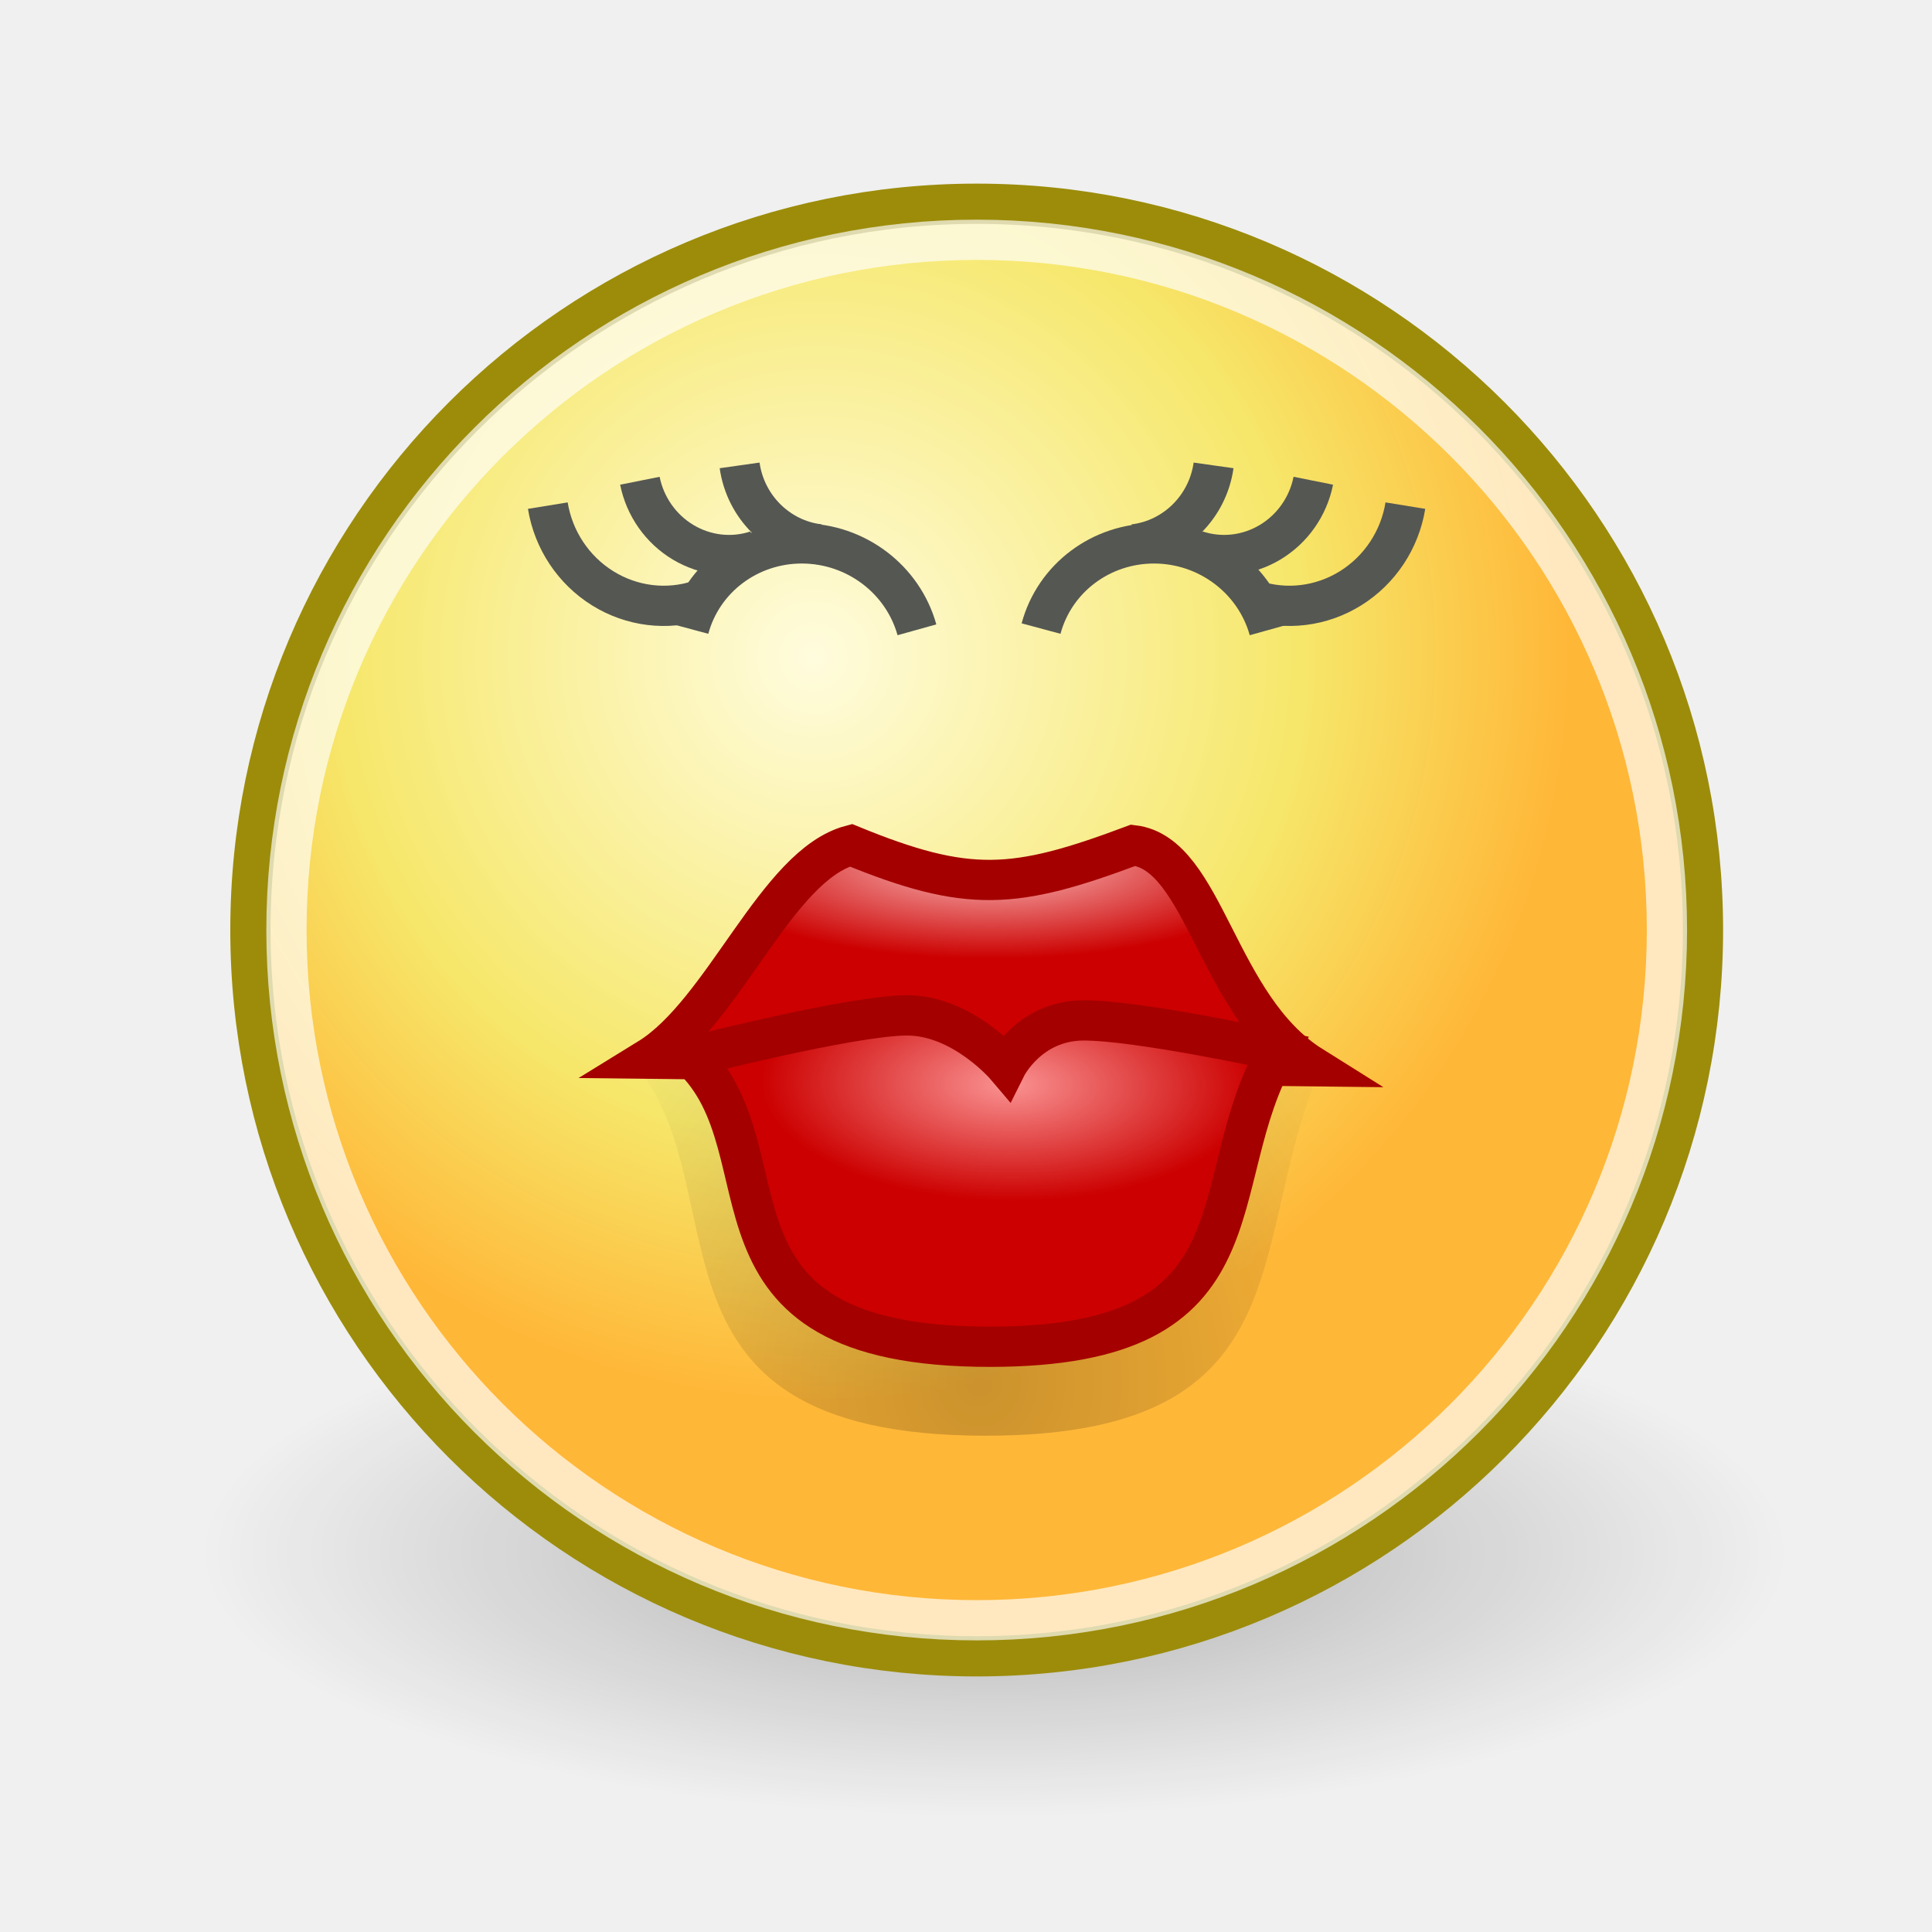
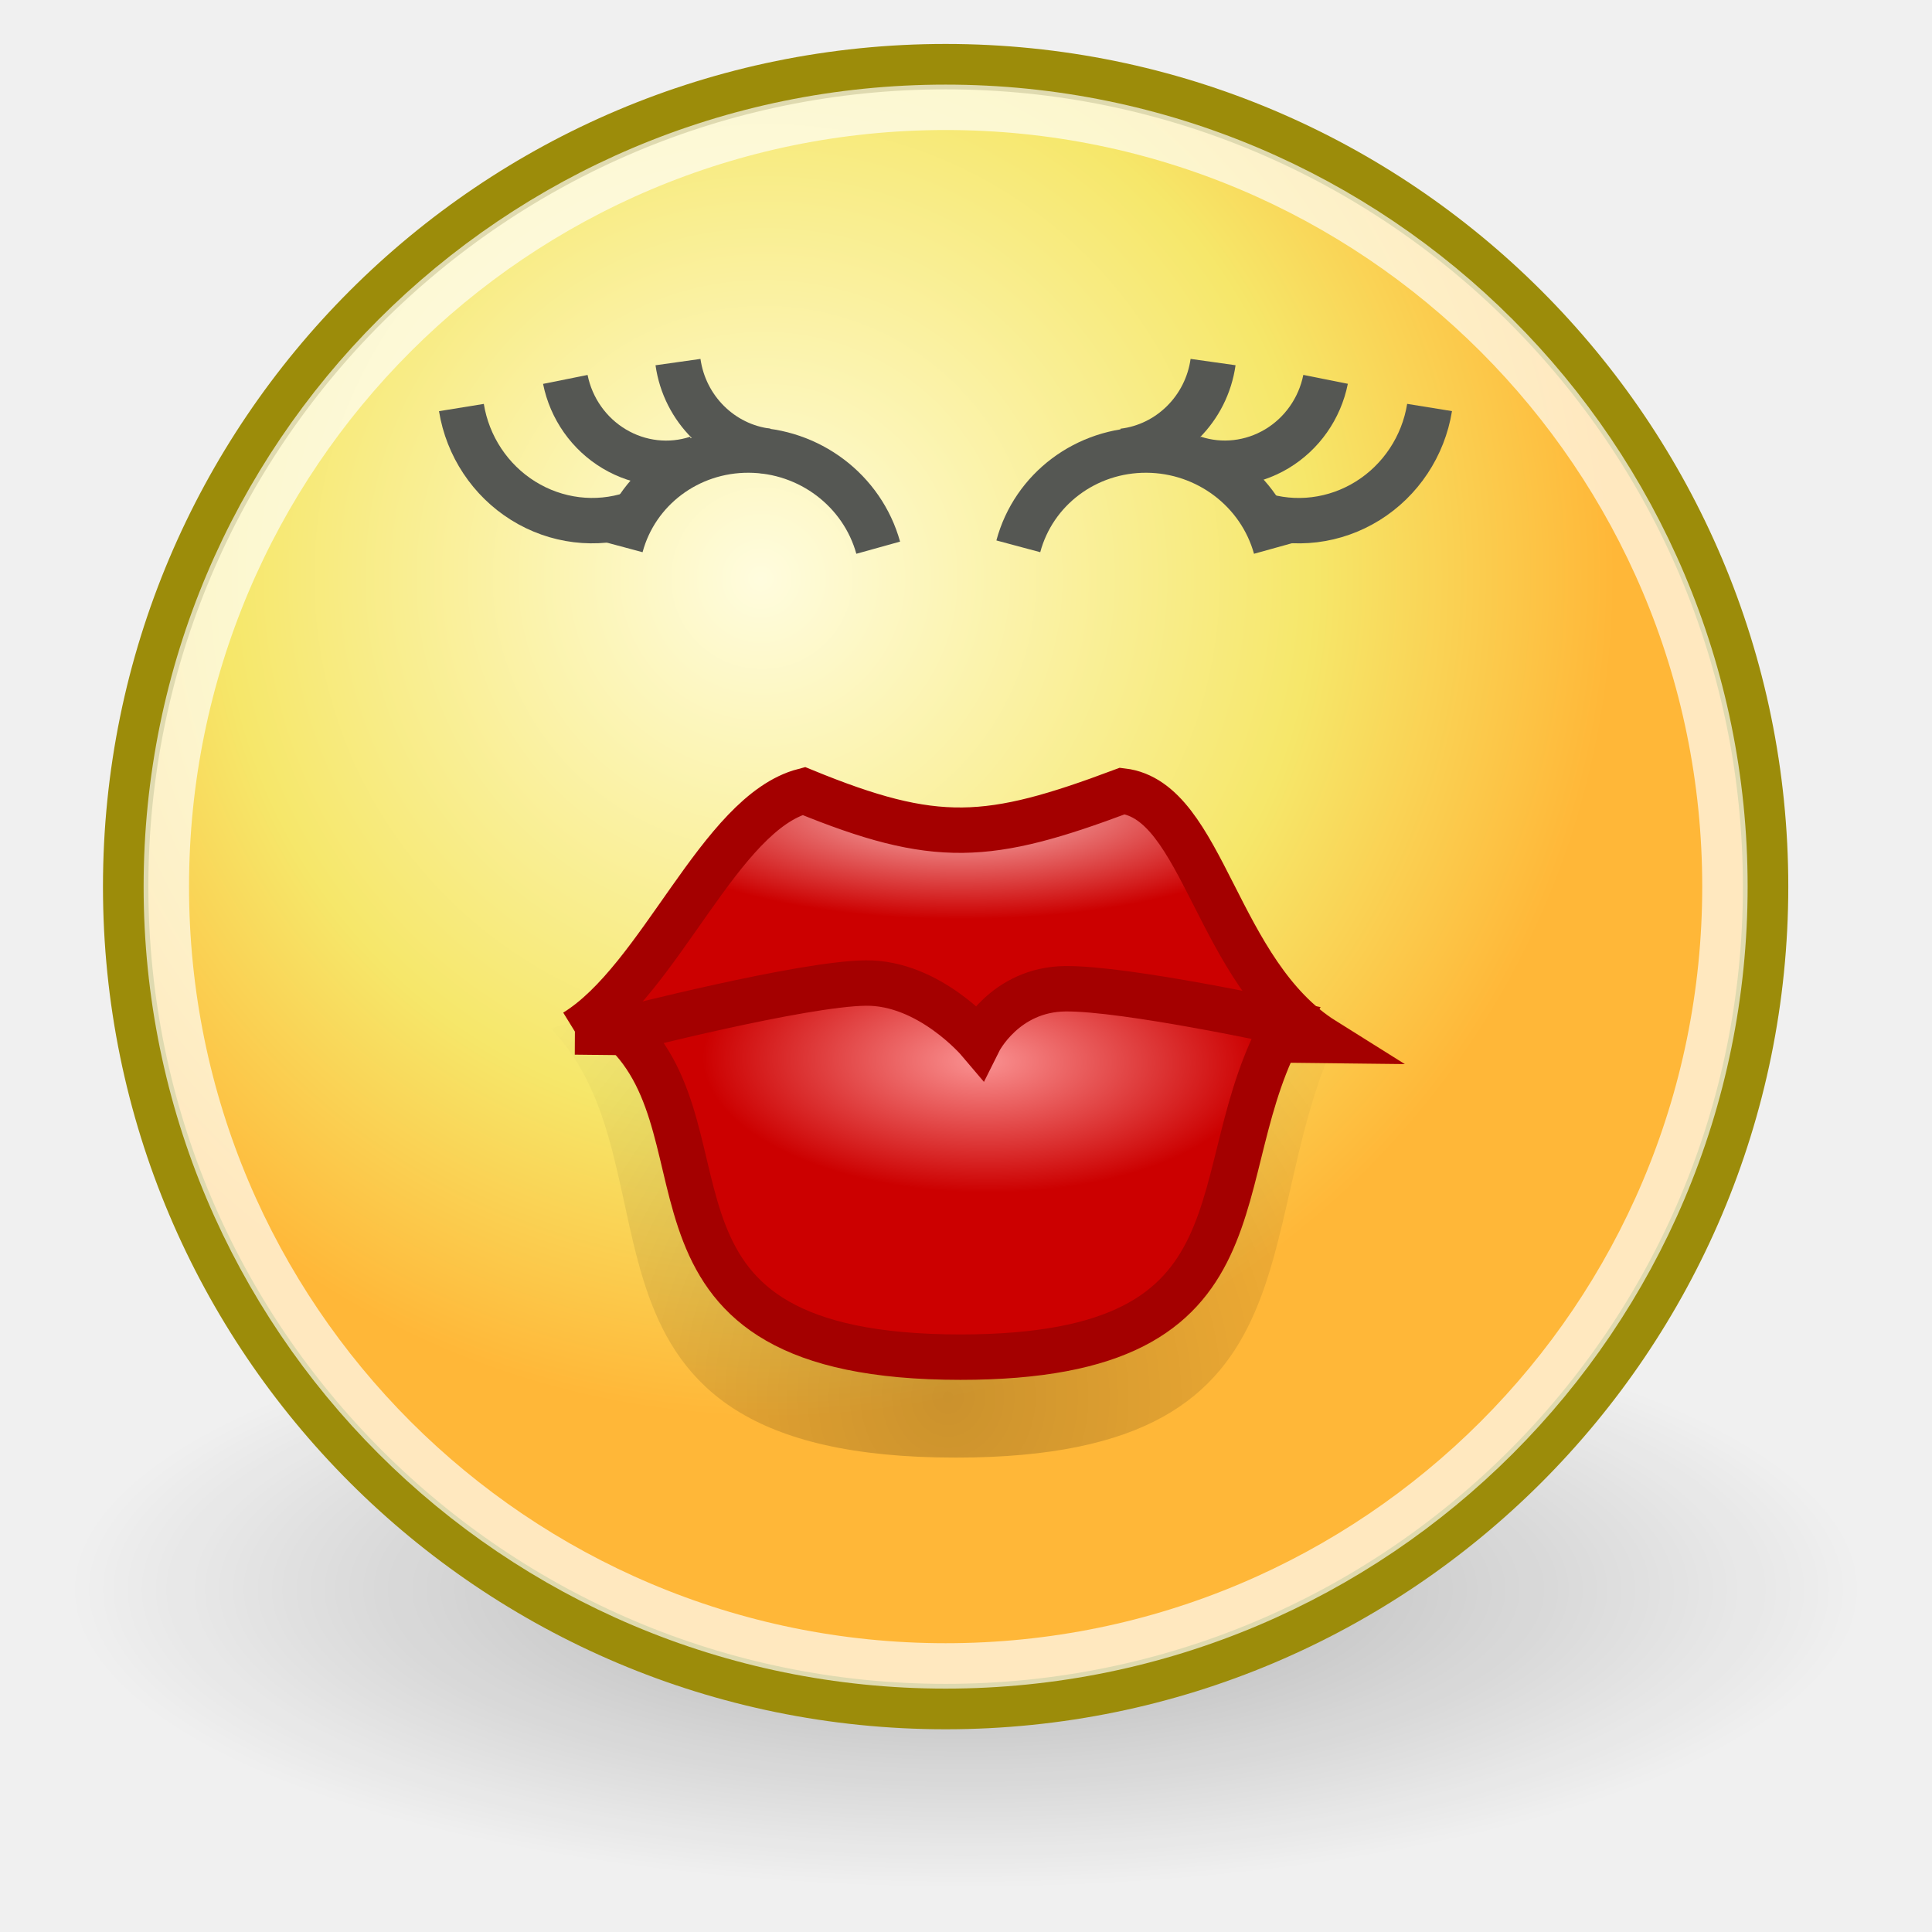
- <svg xmlns="http://www.w3.org/2000/svg" xmlns:xlink="http://www.w3.org/1999/xlink" width="48px" height="48px" id="svg4376">
+ <svg xmlns="http://www.w3.org/2000/svg" xmlns:xlink="http://www.w3.org/1999/xlink" width="22" height="22" id="svg4376" version="1.1">
  <defs id="defs3">
    <linearGradient id="linearGradient3287">
      <stop id="stop3289" offset="0" style="stop-color:#fa9292;stop-opacity:1" />
      <stop id="stop3291" offset="1" style="stop-color:#cc0000" />
    </linearGradient>
    <linearGradient id="linearGradient3076">
      <stop style="stop-color:#000000;stop-opacity:1;" offset="0" id="stop3078" />
      <stop style="stop-color:#000000;stop-opacity:0;" offset="1" id="stop3080" />
    </linearGradient>
    <linearGradient id="linearGradient2349">
      <stop style="stop-color:#ef2929" offset="0" id="stop2351" />
      <stop style="stop-color:#ef2929;stop-opacity:0;" offset="1" id="stop2353" />
    </linearGradient>
    <linearGradient id="linearGradient2319">
      <stop style="stop-color:#ffffff;stop-opacity:1" offset="0" id="stop2321" />
      <stop style="stop-color:#cc0000;stop-opacity:0;" offset="1" id="stop2323" />
    </linearGradient>
    <linearGradient id="linearGradient3110">
      <stop style="stop-color:#fcc2c2;stop-opacity:1" offset="0" id="stop3112" />
      <stop style="stop-color:#cc0000" offset="1" id="stop3114" />
    </linearGradient>
    <linearGradient id="linearGradient3290">
      <stop style="stop-color:#fffcde;stop-opacity:1;" offset="0" id="stop3292" />
      <stop id="stop3294" offset="0.645" style="stop-color:#f6e76a;stop-opacity:1;" />
      <stop style="stop-color:#ffb738;stop-opacity:1;" offset="1" id="stop3296" />
    </linearGradient>
    <linearGradient id="linearGradient4565">
      <stop style="stop-color:#000000;stop-opacity:1;" offset="0" id="stop4567" />
      <stop style="stop-color:#000000;stop-opacity:0;" offset="1" id="stop4569" />
    </linearGradient>
-     <radialGradient xlink:href="#linearGradient4565" id="radialGradient1360" gradientUnits="userSpaceOnUse" gradientTransform="matrix(1,0,0,0.333333,0,25.71429)" cx="24.714" cy="38.571" fx="24.714" fy="38.571" r="19.714" />
-     <radialGradient xlink:href="#linearGradient3290" id="radialGradient1362" gradientUnits="userSpaceOnUse" cx="29.288" cy="15.721" fx="29.158" fy="15.756" r="8.902" />
-     <radialGradient xlink:href="#linearGradient3287" id="radialGradient2303" gradientUnits="userSpaceOnUse" gradientTransform="matrix(5.377271e-3,-0.373242,0.791975,1.141123e-2,1.832141,36.92856)" cx="27.643" cy="29.134" fx="27.643" fy="29.134" r="7.75" />
-     <radialGradient xlink:href="#linearGradient3110" id="radialGradient3056" gradientUnits="userSpaceOnUse" gradientTransform="matrix(-5.343385e-7,-0.317037,0.972031,-4.735123e-7,0.99978,36.47238)" cx="47.651" cy="24.284" fx="47.651" fy="24.284" r="7.75" />
-     <radialGradient xlink:href="#linearGradient3076" id="radialGradient3082" cx="24.319" cy="36.862" fx="24.319" fy="36.862" r="8.75" gradientTransform="matrix(1.353561,5.943389e-8,-6.380732e-8,1.453164,-8.598368,-19.22848)" gradientUnits="userSpaceOnUse" />
+     <radialGradient xlink:href="#linearGradient4565" id="radialGradient1360" gradientUnits="userSpaceOnUse" gradientTransform="matrix(0.5174741,0,0,0.1724912,-1.789003,37.44622)" cx="24.714" cy="38.571" fx="24.714" fy="38.571" r="19.714" />
+     <radialGradient xlink:href="#linearGradient3290" id="radialGradient1362" gradientUnits="userSpaceOnUse" cx="29.288" cy="15.721" fx="29.158" fy="15.756" r="8.902" gradientTransform="matrix(1.077972,0,0,1.077972,-22.7711,15.60543)" />
+     <radialGradient xlink:href="#linearGradient3287" id="radialGradient2303" gradientUnits="userSpaceOnUse" gradientTransform="matrix(0.0027826,-0.1931431,0.4098266,0.00590502,-0.8409173,43.24931)" cx="27.643" cy="29.134" fx="27.643" fy="29.134" r="7.75" />
+     <radialGradient xlink:href="#linearGradient3110" id="radialGradient3056" gradientUnits="userSpaceOnUse" gradientTransform="matrix(-2.7650635e-7,-0.1640584,0.5030009,-2.4503036e-7,-1.271643,43.01325)" cx="47.651" cy="24.284" fx="47.651" fy="24.284" r="7.75" />
+     <radialGradient xlink:href="#linearGradient3076" id="radialGradient3082" cx="24.319" cy="36.862" fx="24.319" fy="36.862" r="8.75" gradientTransform="matrix(0.7004328,3.07555e-8,-3.3018637e-8,0.7519748,-6.238436,14.1895)" gradientUnits="userSpaceOnUse" />
  </defs>
-   <g id="layer1">
-     <path style="opacity:0.271;color:#000000;fill:url(#radialGradient1360);fill-opacity:1;fill-rule:evenodd;stroke:none;stroke-width:0.405;stroke-linecap:round;stroke-linejoin:round;marker:none;marker-start:none;marker-mid:none;marker-end:none;stroke-miterlimit:4;stroke-dasharray:none;stroke-dashoffset:0;stroke-opacity:1;visibility:visible;display:inline;overflow:visible" id="path4563" d="M 44.429 38.571 A 19.714 6.571 0 1 1  5,38.571 A 19.714 6.571 0 1 1  44.429 38.571 z" />
-     <path style="opacity:1;color:#000000;fill:url(#radialGradient1362);fill-opacity:1;fill-rule:evenodd;stroke:#9c8c0a;stroke-width:0.48;stroke-linecap:round;stroke-linejoin:round;marker:none;marker-start:none;marker-mid:none;marker-end:none;stroke-miterlimit:4;stroke-dasharray:none;stroke-dashoffset:0;stroke-opacity:1;visibility:visible;display:inline;overflow:visible" id="path4320" d="M 39.775 19.009 A 8.662 8.662 0 1 1  22.451,19.009 A 8.662 8.662 0 1 1  39.775 19.009 z" transform="matrix(2.083142,0,0,2.083142,-40.54715,-16.49224)" />
-     <path d="M 39.775 19.009 A 8.662 8.662 0 1 1  22.451,19.009 A 8.662 8.662 0 1 1  39.775 19.009 z" id="path4322" style="opacity:0.677;color:#000000;fill:none;fill-opacity:1;fill-rule:evenodd;stroke:#ffffff;stroke-width:0.505;stroke-linecap:round;stroke-linejoin:round;marker:none;marker-start:none;marker-mid:none;marker-end:none;stroke-miterlimit:4;stroke-dasharray:none;stroke-dashoffset:0;stroke-opacity:1;visibility:visible;display:inline;overflow:visible" transform="matrix(1.979782,0,0,1.979782,-37.33128,-14.52746)" />
-     <path style="fill:none;fill-opacity:1;stroke:#555753;stroke-width:1;stroke-linecap:butt;stroke-miterlimit:4;stroke-dasharray:none;stroke-dashoffset:0;stroke-opacity:1" id="path1364" d="M -0.875,1.875 A 2.938,2.875 0 0 1 -6.356,3.312" transform="matrix(-0.965926,-0.258819,0.258819,-0.965926,24.53442,17.20131)" />
-     <path transform="matrix(-0.965926,-0.258819,0.258819,-0.965926,15.78442,17.20131)" d="M -0.875,1.875 A 2.938,2.875 0 0 1 -6.356,3.312" id="path2094" style="fill:none;fill-opacity:1;stroke:#555753;stroke-width:1;stroke-linecap:butt;stroke-miterlimit:4;stroke-dasharray:none;stroke-dashoffset:0;stroke-opacity:1" />
-     <path id="path3066" d="M 15.57,26.222 C 15.57,26.222 20.308,24.893 21.988,24.874 C 23.668,24.854 22.29,26.144 24.508,26.119 C 26.664,26.094 25.654,25.057 27.255,25.038 C 28.857,25.02 33.069,26.02 33.069,26.02 C 30.78,30.353 32.884,35.67 24.489,35.67 C 15.331,35.67 18.591,29.307 15.57,26.222 z " style="fill:url(#radialGradient3082);fill-opacity:1.0;fill-rule:evenodd;stroke:none;stroke-width:1;stroke-linecap:butt;stroke-linejoin:miter;stroke-miterlimit:4;stroke-dasharray:none;stroke-opacity:1;opacity:0.206" />
-     <path style="opacity:1;color:#000000;fill:url(#radialGradient3056);fill-opacity:1;fill-rule:evenodd;stroke:#a40000;stroke-width:1;stroke-linecap:butt;stroke-linejoin:miter;marker:none;marker-start:none;marker-mid:none;marker-end:none;stroke-miterlimit:4;stroke-dasharray:none;stroke-dashoffset:0;stroke-opacity:1;visibility:visible;display:inline;overflow:visible" d="M 16.11,26.303 C 16.11,26.303 32.598,26.491 32.598,26.491 C 30.217,25 29.946,21.213 28.155,21 C 25.206,22.105 24.054,22.194 21.141,21 C 19.287,21.489 17.994,25.144 16.11,26.303 z " id="path3047" />
-     <path style="fill:url(#radialGradient2303);fill-opacity:1;fill-rule:evenodd;stroke:#a40000;stroke-width:1;stroke-linecap:butt;stroke-linejoin:miter;stroke-miterlimit:4;stroke-dasharray:none;stroke-opacity:1" d="M 17.161,26.255 C 17.161,26.255 21.109,25.242 22.509,25.227 C 23.909,25.212 25,26.5 25,26.5 C 25,26.5 25.564,25.367 26.898,25.352 C 28.233,25.338 31.743,26.101 31.743,26.101 C 29.835,29.406 31.589,33.46 24.593,33.46 C 16.962,33.46 19.678,28.608 17.161,26.255 z " id="path1360" />
-     <path transform="matrix(-0.314376,0.949299,0.949299,0.314376,29.0954,15.15051)" d="M -0.875,1.875 A 2.938,2.875 0 0 1 -4.287,4.712" id="path3092" style="fill:none;fill-opacity:1;stroke:#555753;stroke-width:1;stroke-linecap:butt;stroke-miterlimit:4;stroke-dasharray:none;stroke-dashoffset:0;stroke-opacity:1" />
-     <path style="fill:none;fill-opacity:1;stroke:#555753;stroke-width:1.291;stroke-linecap:butt;stroke-miterlimit:4;stroke-dasharray:none;stroke-dashoffset:0;stroke-opacity:1" id="path3094" d="M -0.875,1.875 A 2.938,2.875 0 0 1 -4.179,4.728" transform="matrix(-0.243592,0.735557,0.735557,0.243592,28.13302,13.86608)" />
-     <path transform="matrix(-0.243592,0.735557,0.735557,0.243592,25.63302,13.61608)" d="M -1.143,3.074 A 2.938,2.875 0 0 1 -4.349,4.702" id="path3096" style="fill:none;fill-opacity:1;stroke:#555753;stroke-width:1.291;stroke-linecap:butt;stroke-miterlimit:4;stroke-dasharray:none;stroke-dashoffset:0;stroke-opacity:1" />
-     <path style="fill:none;fill-opacity:1;stroke:#555753;stroke-width:1;stroke-linecap:butt;stroke-miterlimit:4;stroke-dasharray:none;stroke-dashoffset:0;stroke-opacity:1" id="path3098" d="M -0.875,1.875 A 2.938,2.875 0 0 1 -4.287,4.712" transform="matrix(0.314376,0.949299,-0.949299,0.314376,19.43113,15.15051)" />
-     <path transform="matrix(0.243592,0.735557,-0.735557,0.243592,20.39351,13.86608)" d="M -0.875,1.875 A 2.938,2.875 0 0 1 -4.179,4.728" id="path3100" style="fill:none;fill-opacity:1;stroke:#555753;stroke-width:1.291;stroke-linecap:butt;stroke-miterlimit:4;stroke-dasharray:none;stroke-dashoffset:0;stroke-opacity:1" />
-     <path style="fill:none;fill-opacity:1;stroke:#555753;stroke-width:1.291;stroke-linecap:butt;stroke-miterlimit:4;stroke-dasharray:none;stroke-dashoffset:0;stroke-opacity:1" id="path3102" d="M -1.143,3.074 A 2.938,2.875 0 0 1 -4.349,4.702" transform="matrix(0.243592,0.735557,-0.735557,0.243592,22.89351,13.61608)" />
+   <g id="layer1" transform="translate(0,-26)">
+     <ellipse style="color:#000000;display:inline;overflow:visible;visibility:visible;opacity:0.271;fill:url(#radialGradient1360);fill-opacity:1;fill-rule:evenodd;stroke:none;stroke-width:0.21;stroke-linecap:round;stroke-linejoin:round;stroke-miterlimit:4;stroke-dasharray:none;stroke-dashoffset:0;stroke-opacity:1;marker:none;marker-start:none;marker-mid:none;marker-end:none" id="path4563" cx="11" cy="44.099" rx="10.202" ry="3.401" />
+     <circle style="color:#000000;display:inline;overflow:visible;visibility:visible;opacity:1;fill:url(#radialGradient1362);fill-opacity:1;fill-rule:evenodd;stroke:#9c8c0a;stroke-width:0.517;stroke-linecap:round;stroke-linejoin:round;stroke-miterlimit:4;stroke-dasharray:none;stroke-dashoffset:0;stroke-opacity:1;marker:none;marker-start:none;marker-mid:none;marker-end:none" id="path4320" cx="10.768" cy="36.096" r="9.337" />
+     <circle id="path4322" style="color:#000000;display:inline;overflow:visible;visibility:visible;opacity:0.677;fill:none;fill-opacity:1;fill-rule:evenodd;stroke:#ffffff;stroke-width:0.517;stroke-linecap:round;stroke-linejoin:round;stroke-miterlimit:4;stroke-dasharray:none;stroke-dashoffset:0;stroke-opacity:1;marker:none;marker-start:none;marker-mid:none;marker-end:none" cx="10.768" cy="36.096" r="8.874" />
+     <path style="fill:none;fill-opacity:1;stroke:#555753;stroke-width:0.517;stroke-linecap:butt;stroke-miterlimit:4;stroke-dasharray:none;stroke-dashoffset:0;stroke-opacity:1" id="path1364" d="m -19.54,-28.122 a 1.52,1.488 0 0 1 -1.127,1.437 1.52,1.488 0 0 1 -1.71,-0.693" transform="rotate(-165)" />
+     <path transform="rotate(-165)" d="m -15.166,-29.294 a 1.52,1.488 0 0 1 -1.127,1.437 1.52,1.488 0 0 1 -1.71,-0.693" id="path2094" style="fill:none;fill-opacity:1;stroke:#555753;stroke-width:0.517;stroke-linecap:butt;stroke-miterlimit:4;stroke-dasharray:none;stroke-dashoffset:0;stroke-opacity:1" />
+     <path id="path3066" d="m 6.268,37.709 c 0,0 2.452,-0.688 3.321,-0.698 0.869,-0.01 0.156,0.658 1.304,0.644 1.115,-0.013 0.593,-0.55 1.422,-0.559 0.829,-0.01 3.009,0.508 3.009,0.508 -1.185,2.242 -0.096,4.994 -4.44,4.994 -4.739,0 -3.052,-3.293 -4.616,-4.889 z" style="opacity:0.206;fill:url(#radialGradient3082);fill-opacity:1;fill-rule:evenodd;stroke:none;stroke-width:0.517;stroke-linecap:butt;stroke-linejoin:miter;stroke-miterlimit:4;stroke-dasharray:none;stroke-opacity:1" />
+     <path style="color:#000000;display:inline;overflow:visible;visibility:visible;opacity:1;fill:url(#radialGradient3056);fill-opacity:1;fill-rule:evenodd;stroke:#a40000;stroke-width:0.517;stroke-linecap:butt;stroke-linejoin:miter;stroke-miterlimit:4;stroke-dasharray:none;stroke-dashoffset:0;stroke-opacity:1;marker:none;marker-start:none;marker-mid:none;marker-end:none" d="m 6.548,37.751 c 0,0 8.532,0.097 8.532,0.097 -1.232,-0.771 -1.372,-2.731 -2.299,-2.841 -1.526,0.572 -2.122,0.618 -3.629,0 -0.96,0.253 -1.629,2.144 -2.603,2.744 z" id="path3047" />
+     <path style="fill:url(#radialGradient2303);fill-opacity:1;fill-rule:evenodd;stroke:#a40000;stroke-width:0.517;stroke-linecap:butt;stroke-linejoin:miter;stroke-miterlimit:4;stroke-dasharray:none;stroke-opacity:1" d="m 7.091,37.726 c 0,0 2.043,-0.525 2.768,-0.532 0.724,-0.008 1.289,0.659 1.289,0.659 0,0 0.292,-0.586 0.982,-0.594 0.691,-0.007 2.507,0.387 2.507,0.387 -0.987,1.71 -0.08,3.808 -3.7,3.808 -3.949,0 -2.543,-2.511 -3.846,-3.728 z" id="path1360" />
+     <path transform="matrix(-0.3143759,0.9492986,0.9492986,0.3143759,0,0)" d="m 25.735,23.618 a 1.52,1.488 0 0 1 -0.536,1.134 1.52,1.488 0 0 1 -1.23,0.334" id="path3092" style="fill:none;fill-opacity:1;stroke:#555753;stroke-width:0.517;stroke-linecap:butt;stroke-miterlimit:4;stroke-dasharray:none;stroke-dashoffset:0;stroke-opacity:1" />
+     <path style="fill:none;fill-opacity:1;stroke:#555753;stroke-width:0.517;stroke-linecap:butt;stroke-miterlimit:4;stroke-dasharray:none;stroke-dashoffset:0;stroke-opacity:1" id="path3094" d="m 25.362,22.718 a 1.178,1.153 0 0 1 -0.399,0.864 1.178,1.153 0 0 1 -0.926,0.279" transform="matrix(-0.3143761,0.9492985,0.9492985,0.3143761,0,0)" />
+     <path transform="matrix(-0.3143761,0.9492985,0.9492985,0.3143761,0,0)" d="m 25.539,21.93 a 1.178,1.153 0 0 1 -1.286,0.653" id="path3096" style="fill:none;fill-opacity:1;stroke:#555753;stroke-width:0.517;stroke-linecap:butt;stroke-miterlimit:4;stroke-dasharray:none;stroke-dashoffset:0;stroke-opacity:1" />
+     <path style="fill:none;fill-opacity:1;stroke:#555753;stroke-width:0.517;stroke-linecap:butt;stroke-miterlimit:4;stroke-dasharray:none;stroke-dashoffset:0;stroke-opacity:1" id="path3098" d="M 32.504,3.177 A 1.52,1.488 0 0 1 31.968,4.311 1.52,1.488 0 0 1 30.739,4.645" transform="rotate(71.67686)" />
+     <path transform="rotate(71.67685)" d="M 32.132,2.277 A 1.178,1.153 0 0 1 31.733,3.141 1.178,1.153 0 0 1 30.807,3.421" id="path3100" style="fill:none;fill-opacity:1;stroke:#555753;stroke-width:0.517;stroke-linecap:butt;stroke-miterlimit:4;stroke-dasharray:none;stroke-dashoffset:0;stroke-opacity:1" />
+     <path style="fill:none;fill-opacity:1;stroke:#555753;stroke-width:0.517;stroke-linecap:butt;stroke-miterlimit:4;stroke-dasharray:none;stroke-dashoffset:0;stroke-opacity:1" id="path3102" d="M 32.308,1.489 A 1.178,1.153 0 0 1 31.023,2.141" transform="rotate(71.67685)" />
  </g>
</svg>
